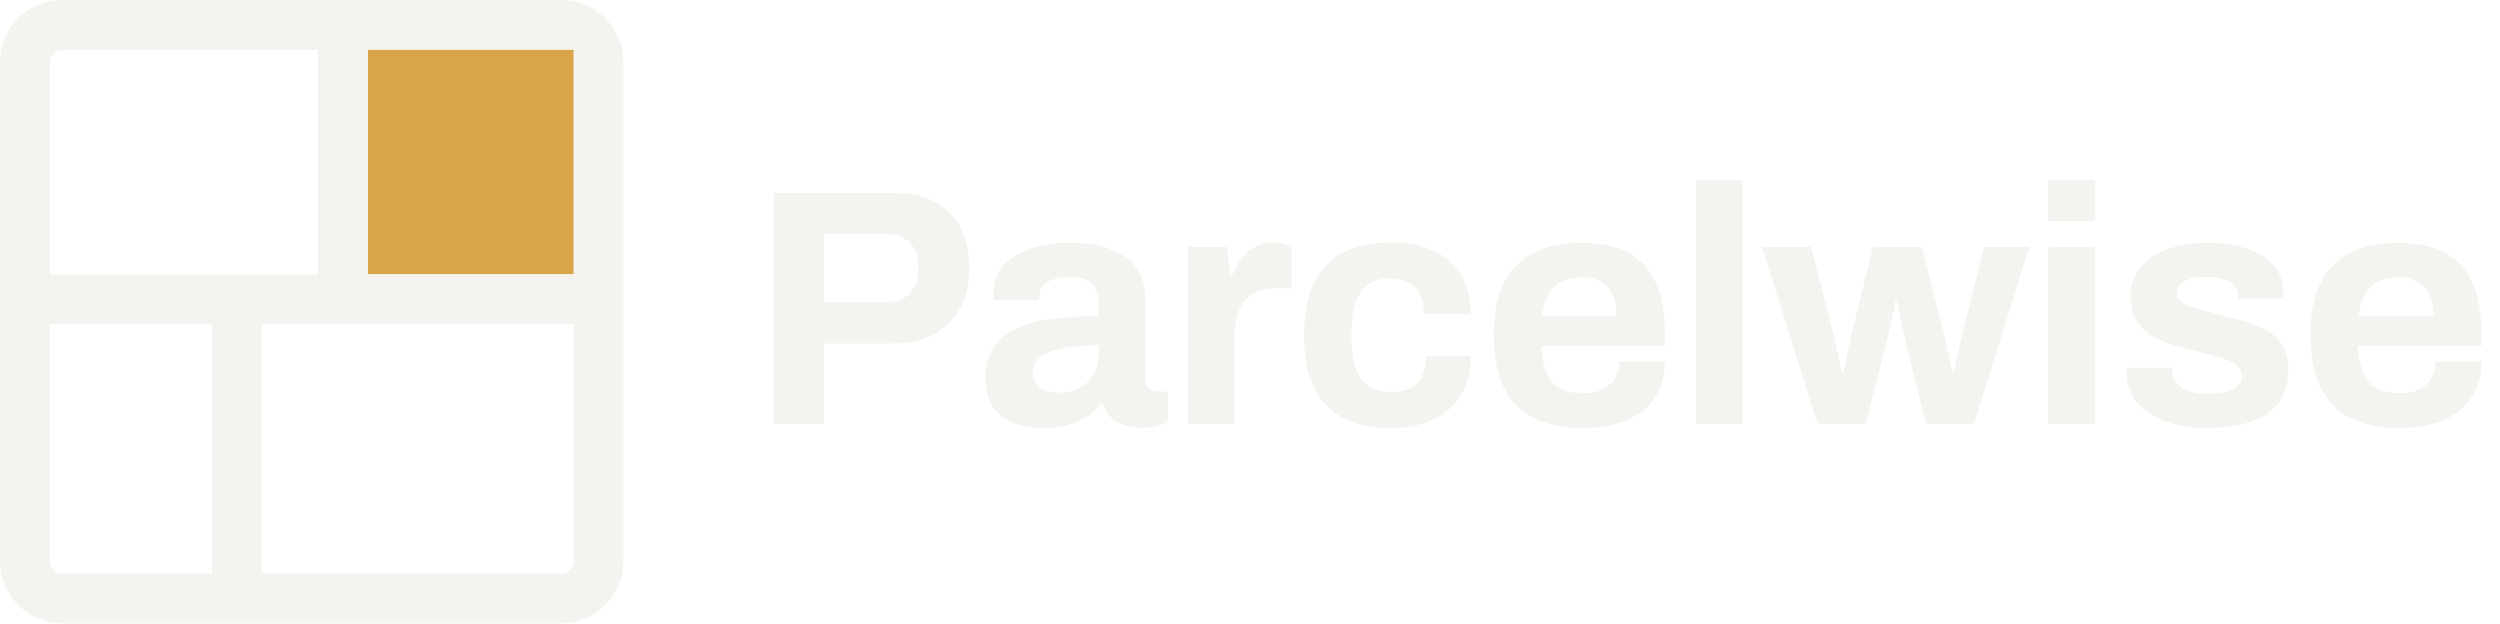
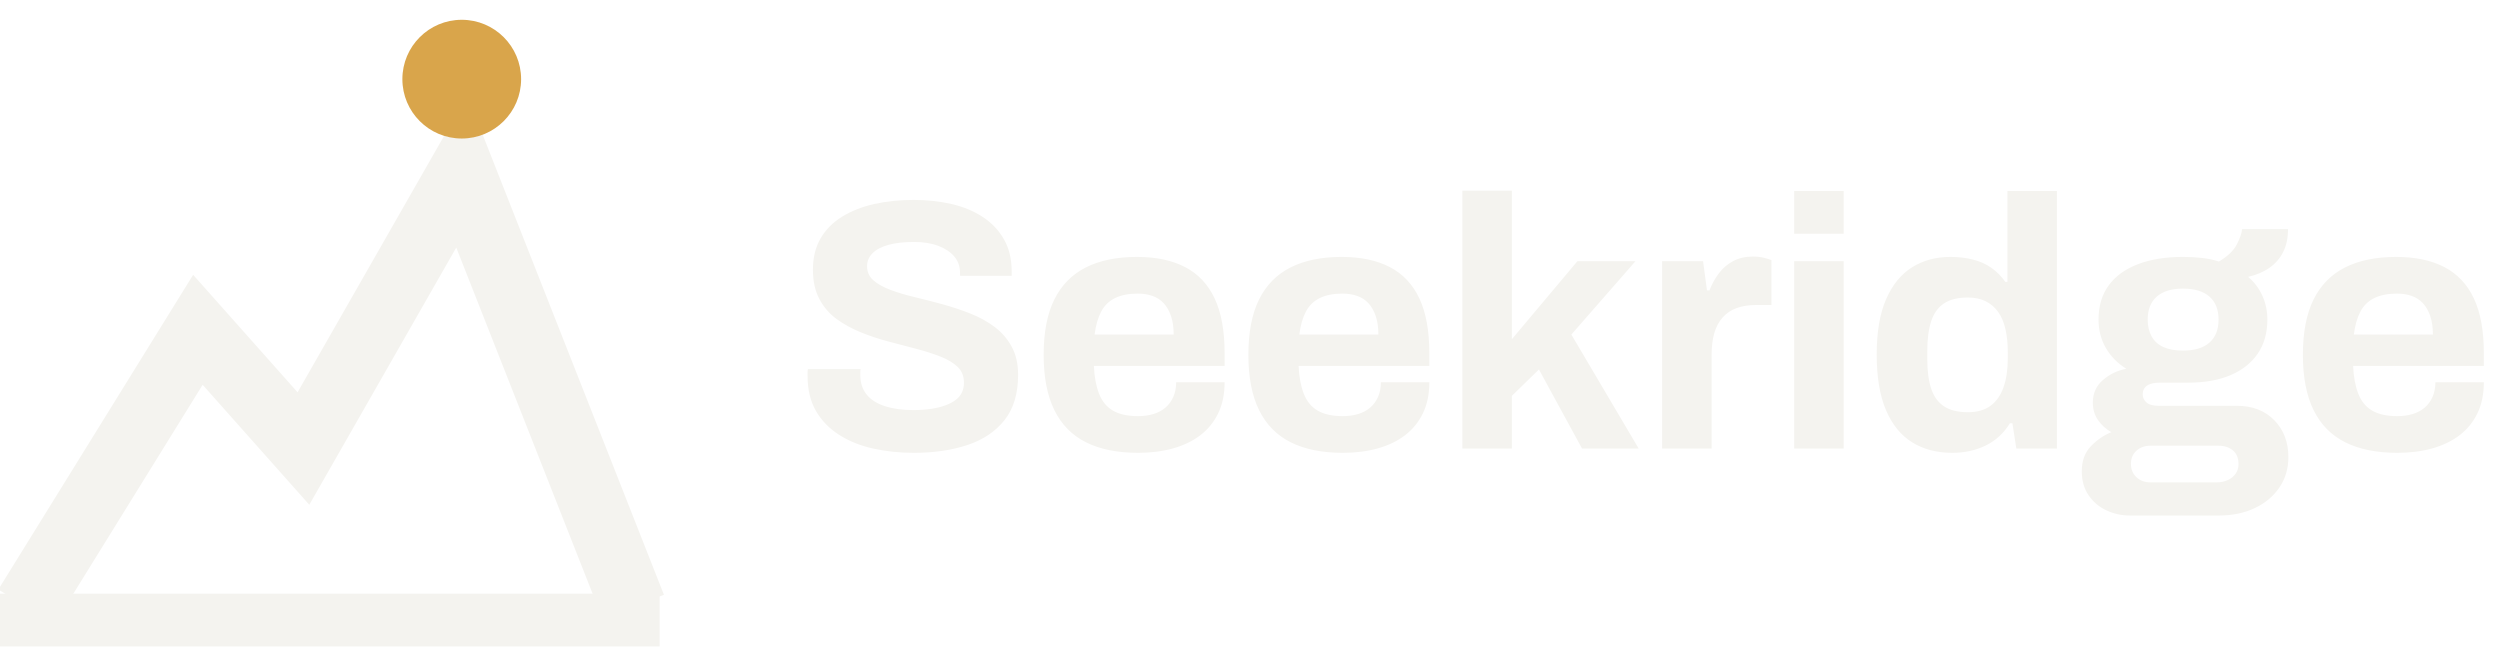
- <svg xmlns="http://www.w3.org/2000/svg" viewBox="20 20 401 100" width="401" height="100">
+ <svg xmlns="http://www.w3.org/2000/svg" viewBox="20 20 379 100" width="379" height="100">
  <g transform="translate(20,20)">
-     <rect x="4" y="4" width="92" height="92" rx="6" fill="none" stroke="#F4F3EF" stroke-width="8" />
-     <rect x="59" y="8" width="33" height="36" fill="#D9A54B" />
-     <path d="M 8 48 H 92 M 55 8 V 48 M 38 48 V 92" fill="none" stroke="#F4F3EF" stroke-width="8" />
+     <path d="M 4 92 L 30 50 L 46 68 L 70 26 L 96 92" fill="none" stroke="#F4F3EF" stroke-width="10" stroke-linejoin="miter" stroke-miterlimit="10" />
+     <path d="M 0 94 H 100" fill="none" stroke="#F4F3EF" stroke-width="8" />
+     <circle cx="70" cy="12" r="9" fill="#D9A54B" />
  </g>
-   <path fill="#F4F3EF" d="M144.104 88.0V50.956H163.382Q167.378 50.956 170.051 52.441Q172.724 53.926 174.101 56.599Q175.478 59.272 175.478 62.944Q175.478 66.616 174.047 69.343Q172.616 72.07 169.862 73.582Q167.108 75.094 163.112 75.094H152.15V88.0ZM152.15 68.506H162.032Q164.57 68.506 165.947 67.048Q167.324 65.59 167.324 62.998Q167.324 61.216 166.73 60.028Q166.136 58.84 164.975 58.192Q163.814 57.544 162.032 57.544H152.15ZM187.236 88.648Q185.832 88.648 184.239 88.324Q182.646 88.0 181.242 87.163Q179.838 86.326 178.947 84.733Q178.056 83.14 178.056 80.656Q178.056 77.686 179.352 75.742Q180.648 73.798 183.051 72.691Q185.454 71.584 188.802 71.152Q192.15 70.72 196.2 70.72V68.614Q196.2 67.372 195.795 66.454Q195.39 65.536 194.391 64.996Q193.392 64.456 191.61 64.456Q189.828 64.456 188.721 64.888Q187.614 65.32 187.155 65.995Q186.696 66.67 186.696 67.48V68.128H179.406Q179.352 67.858 179.352 67.615Q179.352 67.372 179.352 66.994Q179.352 64.51 180.864 62.701Q182.376 60.892 185.13 59.92Q187.884 58.948 191.556 58.948Q195.498 58.948 198.171 59.974Q200.844 61.0 202.275 62.998Q203.706 64.996 203.706 68.02V80.926Q203.706 81.898 204.273 82.357Q204.84 82.816 205.542 82.816H207.324V87.73Q206.784 88.0 205.65 88.297Q204.516 88.594 202.896 88.594Q201.33 88.594 200.115 88.135Q198.9 87.676 198.09 86.839Q197.28 86.002 196.956 84.814H196.578Q195.66 85.948 194.337 86.812Q193.014 87.676 191.259 88.162Q189.504 88.648 187.236 88.648ZM189.774 82.978Q191.286 82.978 192.474 82.519Q193.662 82.06 194.472 81.277Q195.282 80.494 195.741 79.36Q196.2 78.226 196.2 76.93V75.364Q193.176 75.364 190.8 75.769Q188.424 76.174 187.047 77.146Q185.67 78.118 185.67 79.846Q185.67 80.818 186.156 81.52Q186.642 82.222 187.56 82.6Q188.478 82.978 189.774 82.978ZM210.55 88.0V59.596H216.76L217.354 64.024H217.732Q218.272 62.62 219.136 61.459Q220.0 60.298 221.296 59.596Q222.592 58.894 224.32 58.894Q225.238 58.894 225.994 59.083Q226.75 59.272 227.128 59.434V66.238H224.806Q223.132 66.238 221.863 66.697Q220.594 67.156 219.73 68.128Q218.866 69.1 218.461 70.504Q218.056 71.908 218.056 73.798V88.0ZM243.044 88.648Q238.508 88.648 235.43 87.055Q232.352 85.462 230.759 82.141Q229.166 78.82 229.166 73.798Q229.166 68.668 230.759 65.401Q232.352 62.134 235.457 60.514Q238.562 58.894 243.044 58.894Q245.96 58.894 248.309 59.596Q250.658 60.298 252.386 61.756Q254.114 63.214 255.005 65.347Q255.896 67.48 255.896 70.396H248.39Q248.39 68.452 247.796 67.21Q247.202 65.968 245.987 65.32Q244.772 64.672 242.936 64.672Q240.776 64.672 239.426 65.644Q238.076 66.616 237.428 68.506Q236.78 70.396 236.78 73.204V74.446Q236.78 77.2 237.455 79.09Q238.13 80.98 239.534 81.925Q240.938 82.87 243.206 82.87Q245.042 82.87 246.257 82.222Q247.472 81.574 248.12 80.278Q248.768 78.982 248.768 77.146H255.896Q255.896 79.9 255.005 82.06Q254.114 84.22 252.413 85.678Q250.712 87.136 248.336 87.892Q245.96 88.648 243.044 88.648ZM273.918 88.648Q269.22 88.648 266.034 87.055Q262.848 85.462 261.228 82.168Q259.608 78.874 259.608 73.798Q259.608 68.668 261.228 65.401Q262.848 62.134 266.007 60.541Q269.166 58.948 273.756 58.948Q278.076 58.948 281.046 60.487Q284.016 62.026 285.528 65.239Q287.04 68.452 287.04 73.528V75.472H267.222Q267.33 77.956 268.005 79.684Q268.68 81.412 270.111 82.249Q271.542 83.086 273.918 83.086Q275.214 83.086 276.267 82.762Q277.32 82.438 278.076 81.79Q278.832 81.142 279.264 80.17Q279.696 79.198 279.696 77.956H287.04Q287.04 80.656 286.068 82.654Q285.096 84.652 283.368 85.975Q281.64 87.298 279.237 87.973Q276.834 88.648 273.918 88.648ZM267.33 70.72H279.318Q279.318 69.1 278.913 67.912Q278.508 66.724 277.806 65.968Q277.104 65.212 276.105 64.861Q275.106 64.51 273.864 64.51Q271.812 64.51 270.435 65.185Q269.058 65.86 268.329 67.237Q267.6 68.614 267.33 70.72ZM292.048 88.0V48.958H299.554V88.0ZM311.528 88.0 302.618 59.596H310.502L314.066 73.528Q314.336 74.608 314.579 75.85Q314.822 77.092 315.038 78.064Q315.254 79.036 315.362 79.468H315.74Q315.956 78.388 316.199 77.227Q316.442 76.066 316.685 75.013Q316.928 73.96 317.036 73.42L320.438 59.596H328.268L331.778 73.474Q331.994 74.23 332.21 75.337Q332.426 76.444 332.696 77.551Q332.966 78.658 333.128 79.468H333.452Q333.56 78.712 333.803 77.686Q334.046 76.66 334.289 75.58Q334.532 74.5 334.748 73.636L338.258 59.596H345.494L336.638 88.0H328.916L325.784 75.31Q325.568 74.284 325.244 73.015Q324.92 71.746 324.677 70.504Q324.434 69.262 324.272 68.344H323.948Q323.948 68.83 323.732 69.829Q323.516 70.828 323.219 72.205Q322.922 73.582 322.49 75.31L319.25 88.0ZM348.558 55.438V48.958H356.064V55.438ZM348.558 88.0V59.596H356.064V88.0ZM373.978 88.648Q371.008 88.648 368.632 88.0Q366.256 87.352 364.582 86.191Q362.908 85.03 362.017 83.41Q361.126 81.79 361.126 79.738Q361.126 79.522 361.126 79.306Q361.126 79.09 361.18 78.982H368.416Q368.416 79.09 368.416 79.198Q368.416 79.306 368.416 79.414Q368.47 80.764 369.28 81.601Q370.09 82.438 371.413 82.816Q372.736 83.194 374.194 83.194Q375.49 83.194 376.705 82.951Q377.92 82.708 378.757 82.06Q379.594 81.412 379.594 80.386Q379.594 79.09 378.541 78.388Q377.488 77.686 375.787 77.254Q374.086 76.822 372.088 76.282Q370.252 75.85 368.416 75.283Q366.58 74.716 365.095 73.798Q363.61 72.88 362.692 71.395Q361.774 69.91 361.774 67.642Q361.774 65.428 362.746 63.781Q363.718 62.134 365.419 61.054Q367.12 59.974 369.415 59.461Q371.71 58.948 374.356 58.948Q376.84 58.948 379.0 59.461Q381.16 59.974 382.78 60.973Q384.4 61.972 385.318 63.457Q386.236 64.942 386.236 66.778Q386.236 67.156 386.236 67.48Q386.236 67.804 386.182 67.912H379.0V67.48Q379.0 66.508 378.406 65.833Q377.812 65.158 376.705 64.78Q375.598 64.402 374.032 64.402Q372.952 64.402 372.061 64.564Q371.17 64.726 370.522 65.05Q369.874 65.374 369.523 65.833Q369.172 66.292 369.172 66.94Q369.172 67.858 369.955 68.425Q370.738 68.992 372.034 69.37Q373.33 69.748 374.896 70.18Q376.84 70.72 378.973 71.233Q381.106 71.746 382.942 72.61Q384.778 73.474 385.912 75.067Q387.046 76.66 387.046 79.36Q387.046 81.952 386.047 83.734Q385.048 85.516 383.266 86.596Q381.484 87.676 379.108 88.162Q376.732 88.648 373.978 88.648ZM404.906 88.648Q400.208 88.648 397.022 87.055Q393.836 85.462 392.216 82.168Q390.596 78.874 390.596 73.798Q390.596 68.668 392.216 65.401Q393.836 62.134 396.995 60.541Q400.154 58.948 404.744 58.948Q409.064 58.948 412.034 60.487Q415.004 62.026 416.516 65.239Q418.028 68.452 418.028 73.528V75.472H398.21Q398.318 77.956 398.993 79.684Q399.668 81.412 401.099 82.249Q402.53 83.086 404.906 83.086Q406.202 83.086 407.255 82.762Q408.308 82.438 409.064 81.79Q409.82 81.142 410.252 80.17Q410.684 79.198 410.684 77.956H418.028Q418.028 80.656 417.056 82.654Q416.084 84.652 414.356 85.975Q412.628 87.298 410.225 87.973Q407.822 88.648 404.906 88.648ZM398.318 70.72H410.306Q410.306 69.1 409.901 67.912Q409.496 66.724 408.794 65.968Q408.092 65.212 407.093 64.861Q406.094 64.51 404.852 64.51Q402.8 64.51 401.423 65.185Q400.046 65.86 399.317 67.237Q398.588 68.614 398.318 70.72Z" />
+   <path fill="#F4F3EF" d="M158.522 88.648Q155.282 88.648 152.366 88.0Q149.45 87.352 147.209 85.921Q144.968 84.49 143.699 82.303Q142.43 80.116 142.43 76.984Q142.43 76.714 142.43 76.417Q142.43 76.12 142.484 75.958H150.476Q150.422 76.12 150.422 76.39Q150.422 76.66 150.422 76.876Q150.422 78.604 151.367 79.792Q152.312 80.98 154.148 81.574Q155.984 82.168 158.414 82.168Q159.98 82.168 161.195 81.979Q162.41 81.79 163.355 81.439Q164.3 81.088 164.921 80.602Q165.542 80.116 165.839 79.468Q166.136 78.82 166.136 78.01Q166.136 76.552 165.191 75.634Q164.246 74.716 162.599 74.068Q160.952 73.42 158.9 72.88Q156.848 72.34 154.688 71.773Q152.528 71.206 150.476 70.369Q148.424 69.532 146.804 68.344Q145.184 67.156 144.212 65.32Q143.24 63.484 143.24 60.892Q143.24 58.138 144.401 56.14Q145.562 54.142 147.668 52.846Q149.774 51.55 152.528 50.929Q155.282 50.308 158.522 50.308Q161.546 50.308 164.246 50.929Q166.946 51.55 168.998 52.9Q171.05 54.25 172.211 56.302Q173.372 58.354 173.372 61.162V61.81H165.542V61.378Q165.542 59.92 164.678 58.894Q163.814 57.868 162.248 57.274Q160.682 56.68 158.576 56.68Q156.308 56.68 154.715 57.112Q153.122 57.544 152.285 58.381Q151.448 59.218 151.448 60.352Q151.448 61.648 152.393 62.485Q153.338 63.322 154.985 63.943Q156.632 64.564 158.684 65.05Q160.736 65.536 162.896 66.13Q165.056 66.724 167.108 67.534Q169.16 68.344 170.78 69.559Q172.4 70.774 173.372 72.556Q174.344 74.338 174.344 76.822Q174.344 81.088 172.292 83.68Q170.24 86.272 166.676 87.46Q163.112 88.648 158.522 88.648ZM192.528 88.648Q187.83 88.648 184.644 87.055Q181.458 85.462 179.838 82.168Q178.218 78.874 178.218 73.798Q178.218 68.668 179.838 65.401Q181.458 62.134 184.617 60.541Q187.776 58.948 192.366 58.948Q196.686 58.948 199.656 60.487Q202.626 62.026 204.138 65.239Q205.65 68.452 205.65 73.528V75.472H185.832Q185.94 77.956 186.615 79.684Q187.29 81.412 188.721 82.249Q190.152 83.086 192.528 83.086Q193.824 83.086 194.877 82.762Q195.93 82.438 196.686 81.79Q197.442 81.142 197.874 80.17Q198.306 79.198 198.306 77.956H205.65Q205.65 80.656 204.678 82.654Q203.706 84.652 201.978 85.975Q200.25 87.298 197.847 87.973Q195.444 88.648 192.528 88.648ZM185.94 70.72H197.928Q197.928 69.1 197.523 67.912Q197.118 66.724 196.416 65.968Q195.714 65.212 194.715 64.861Q193.716 64.51 192.474 64.51Q190.422 64.51 189.045 65.185Q187.668 65.86 186.939 67.237Q186.21 68.614 185.94 70.72ZM223.564 88.648Q218.866 88.648 215.68 87.055Q212.494 85.462 210.874 82.168Q209.254 78.874 209.254 73.798Q209.254 68.668 210.874 65.401Q212.494 62.134 215.653 60.541Q218.812 58.948 223.402 58.948Q227.722 58.948 230.692 60.487Q233.662 62.026 235.174 65.239Q236.686 68.452 236.686 73.528V75.472H216.868Q216.976 77.956 217.651 79.684Q218.326 81.412 219.757 82.249Q221.188 83.086 223.564 83.086Q224.86 83.086 225.913 82.762Q226.966 82.438 227.722 81.79Q228.478 81.142 228.91 80.17Q229.342 79.198 229.342 77.956H236.686Q236.686 80.656 235.714 82.654Q234.742 84.652 233.014 85.975Q231.286 87.298 228.883 87.973Q226.48 88.648 223.564 88.648ZM216.976 70.72H228.964Q228.964 69.1 228.559 67.912Q228.154 66.724 227.452 65.968Q226.75 65.212 225.751 64.861Q224.752 64.51 223.51 64.51Q221.458 64.51 220.081 65.185Q218.704 65.86 217.975 67.237Q217.246 68.614 216.976 70.72ZM241.694 88.0V48.904H249.2V71.422L259.136 59.596H267.938L258.218 70.72L268.424 88.0H259.838L253.304 76.012L249.2 80.008V88.0ZM271.974 88.0V59.596H278.184L278.778 64.024H279.156Q279.696 62.62 280.56 61.459Q281.424 60.298 282.72 59.596Q284.016 58.894 285.744 58.894Q286.662 58.894 287.418 59.083Q288.174 59.272 288.552 59.434V66.238H286.23Q284.556 66.238 283.287 66.697Q282.018 67.156 281.154 68.128Q280.29 69.1 279.885 70.504Q279.48 71.908 279.48 73.798V88.0ZM291.994 55.438V48.958H299.5V55.438ZM291.994 88.0V59.596H299.5V88.0ZM315.956 88.648Q312.446 88.648 309.881 87.055Q307.316 85.462 305.912 82.168Q304.508 78.874 304.508 73.744Q304.508 68.614 305.939 65.347Q307.37 62.08 309.881 60.514Q312.392 58.948 315.686 58.948Q317.522 58.948 319.115 59.353Q320.708 59.758 321.923 60.622Q323.138 61.486 324.002 62.728H324.326V48.958H331.832V88.0H325.676L325.082 84.166H324.704Q323.3 86.434 321.032 87.541Q318.764 88.648 315.956 88.648ZM318.332 82.492Q320.438 82.492 321.761 81.52Q323.084 80.548 323.732 78.712Q324.38 76.876 324.38 74.338V73.366Q324.38 71.476 324.029 69.91Q323.678 68.344 322.922 67.291Q322.166 66.238 321.032 65.671Q319.898 65.104 318.332 65.104Q316.064 65.104 314.714 65.995Q313.364 66.886 312.77 68.695Q312.176 70.504 312.176 73.204V74.446Q312.176 77.146 312.77 78.928Q313.364 80.71 314.714 81.601Q316.064 82.492 318.332 82.492ZM342.888 98.152Q340.998 98.152 339.324 97.369Q337.65 96.586 336.624 95.074Q335.598 93.562 335.598 91.456Q335.598 89.08 336.975 87.649Q338.352 86.218 340.08 85.516Q338.838 84.814 338.055 83.68Q337.272 82.546 337.272 81.034Q337.272 78.928 338.811 77.605Q340.35 76.282 342.348 75.904Q340.35 74.662 339.243 72.745Q338.136 70.828 338.136 68.452Q338.136 65.374 339.675 63.268Q341.214 61.162 344.103 60.055Q346.992 58.948 350.934 58.948Q352.5 58.948 353.877 59.11Q355.254 59.272 356.388 59.65Q358.386 58.462 359.115 57.031Q359.844 55.6 359.898 54.736H366.864Q366.864 56.734 366.135 58.192Q365.406 59.65 364.056 60.595Q362.706 61.54 360.816 61.972Q362.22 63.16 362.976 64.834Q363.732 66.508 363.732 68.452Q363.732 71.476 362.274 73.609Q360.816 75.742 358.143 76.876Q355.47 78.01 351.744 78.01H347.424Q346.128 78.01 345.48 78.469Q344.832 78.928 344.832 79.792Q344.832 80.494 345.399 81.007Q345.966 81.52 347.262 81.52H359.088Q362.652 81.52 364.785 83.707Q366.918 85.894 366.918 89.296Q366.918 91.888 365.568 93.886Q364.218 95.884 361.842 97.018Q359.466 98.152 356.388 98.152ZM346.02 93.13H356.01Q356.982 93.13 357.738 92.779Q358.494 92.428 358.926 91.807Q359.358 91.186 359.358 90.376Q359.358 88.972 358.494 88.27Q357.63 87.568 356.334 87.568H346.02Q344.724 87.568 343.887 88.324Q343.05 89.08 343.05 90.322Q343.05 91.564 343.887 92.347Q344.724 93.13 346.02 93.13ZM350.934 73.15Q353.58 73.15 354.957 71.935Q356.334 70.72 356.334 68.452Q356.334 66.184 354.957 64.969Q353.58 63.754 350.934 63.754Q348.342 63.754 346.965 64.969Q345.588 66.184 345.588 68.452Q345.588 69.91 346.182 70.99Q346.776 72.07 347.964 72.61Q349.152 73.15 350.934 73.15ZM383.428 88.648Q378.73 88.648 375.544 87.055Q372.358 85.462 370.738 82.168Q369.118 78.874 369.118 73.798Q369.118 68.668 370.738 65.401Q372.358 62.134 375.517 60.541Q378.676 58.948 383.266 58.948Q387.586 58.948 390.556 60.487Q393.526 62.026 395.038 65.239Q396.55 68.452 396.55 73.528V75.472H376.732Q376.84 77.956 377.515 79.684Q378.19 81.412 379.621 82.249Q381.052 83.086 383.428 83.086Q384.724 83.086 385.777 82.762Q386.83 82.438 387.586 81.79Q388.342 81.142 388.774 80.17Q389.206 79.198 389.206 77.956H396.55Q396.55 80.656 395.578 82.654Q394.606 84.652 392.878 85.975Q391.15 87.298 388.747 87.973Q386.344 88.648 383.428 88.648ZM376.84 70.72H388.828Q388.828 69.1 388.423 67.912Q388.018 66.724 387.316 65.968Q386.614 65.212 385.615 64.861Q384.616 64.51 383.374 64.51Q381.322 64.51 379.945 65.185Q378.568 65.86 377.839 67.237Q377.11 68.614 376.84 70.72Z" />
</svg>
